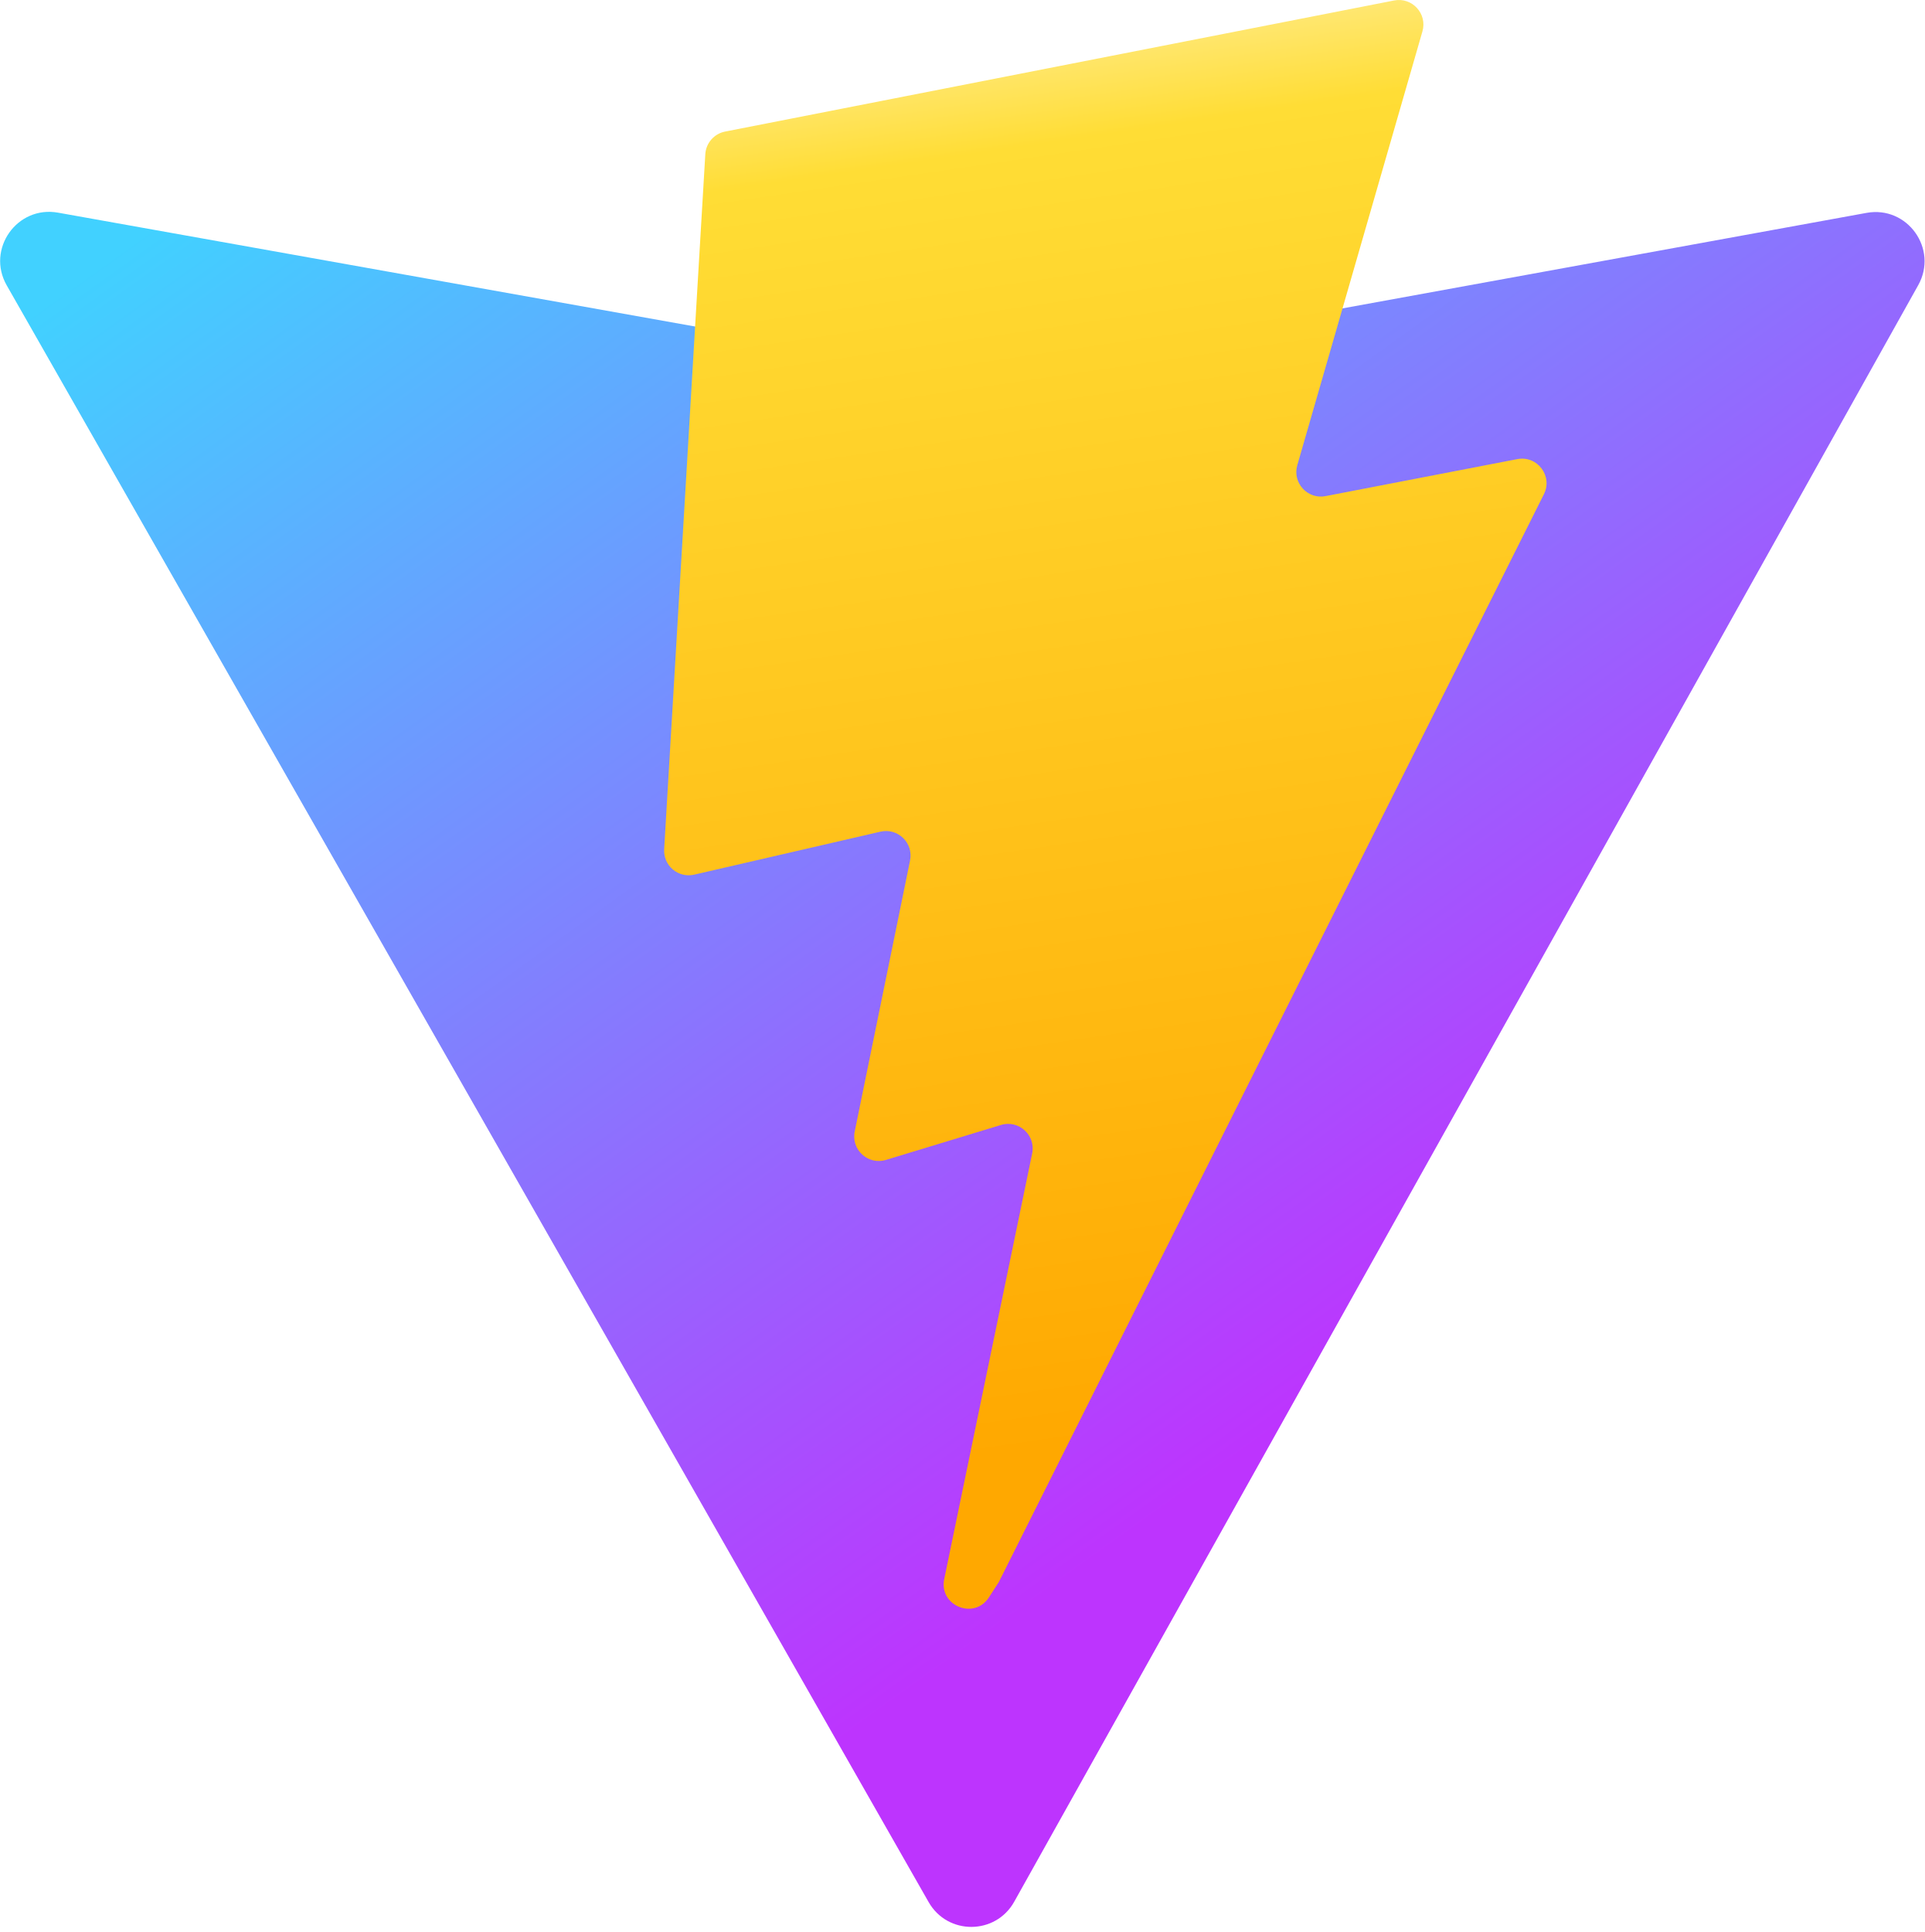
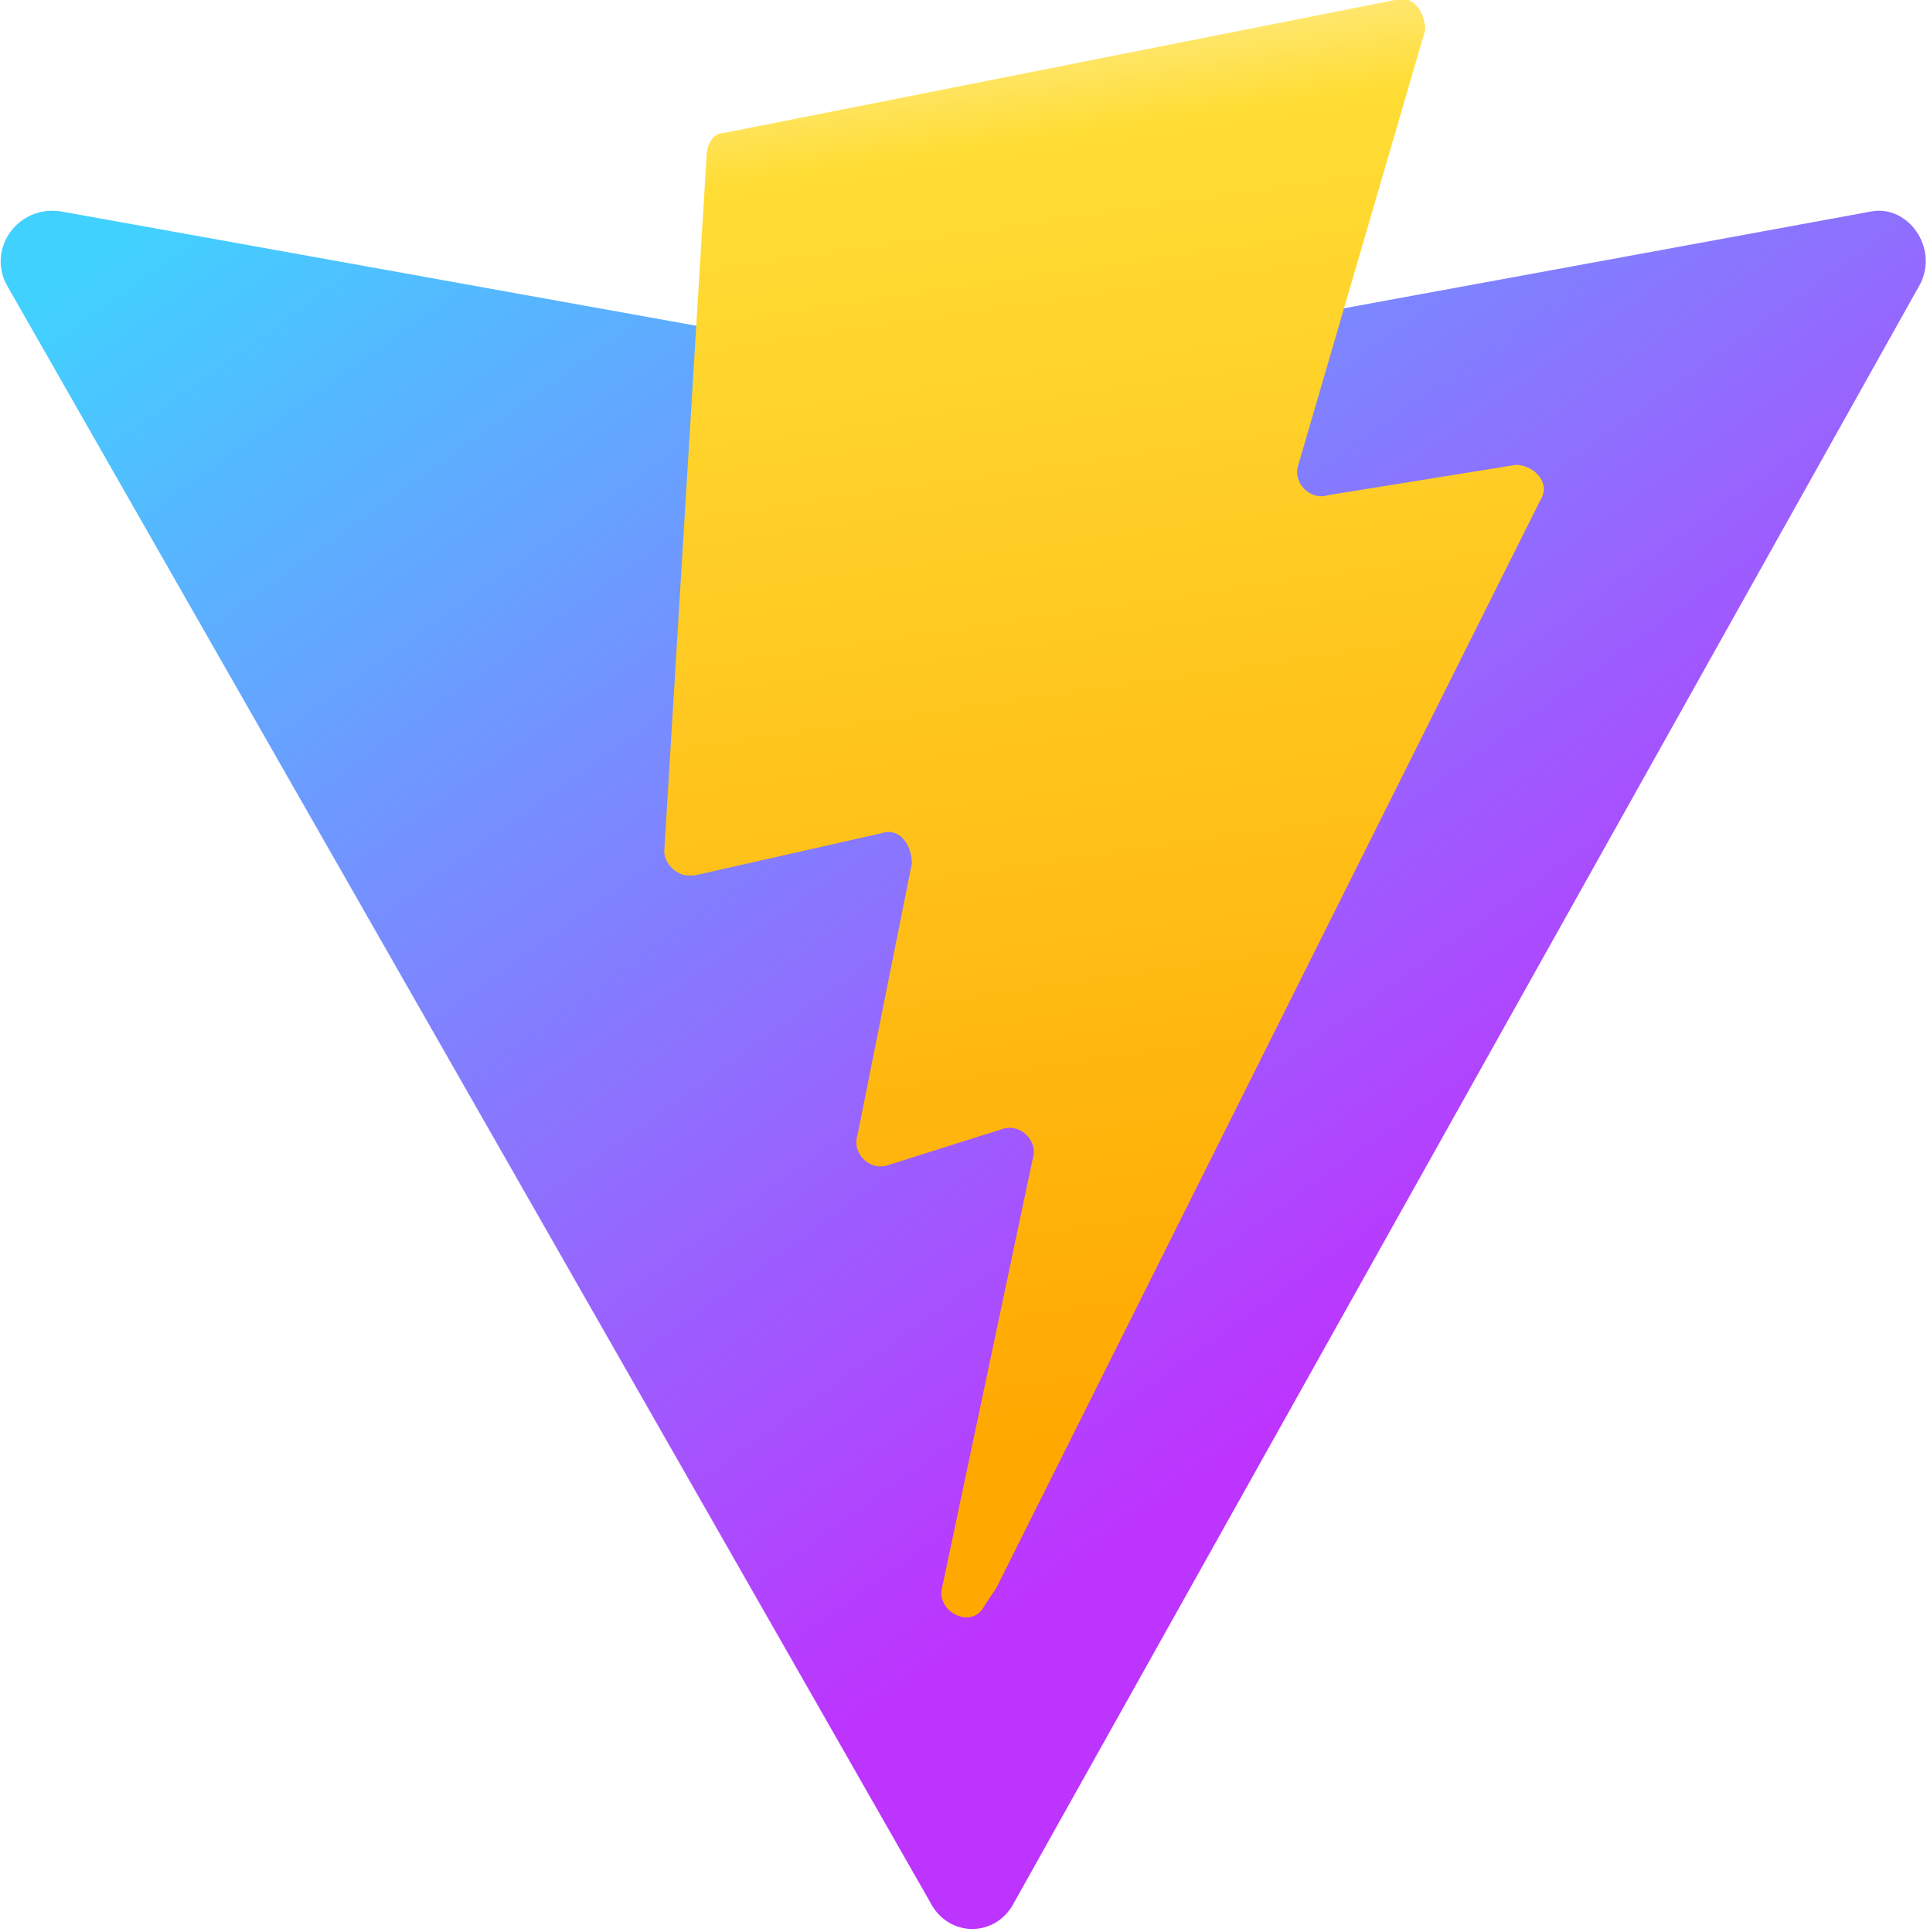
- <svg xmlns="http://www.w3.org/2000/svg" aria-hidden="true" role="img" class="iconify iconify--logos" width="31.88" height="32" preserveAspectRatio="xMidYMid meet" viewBox="0 0 256 257">
-   <defs>
-     <linearGradient id="IconifyId1813088fe1fbc01fb466" x1="-.828%" x2="57.636%" y1="7.652%" y2="78.411%">
-       <stop offset="0%" stop-color="#41D1FF" />
-       <stop offset="100%" stop-color="#BD34FE" />
-     </linearGradient>
-     <linearGradient id="IconifyId1813088fe1fbc01fb467" x1="43.376%" x2="50.316%" y1="2.242%" y2="89.03%">
-       <stop offset="0%" stop-color="#FFEA83" />
-       <stop offset="8.333%" stop-color="#FFDD35" />
-       <stop offset="100%" stop-color="#FFA800" />
-     </linearGradient>
-   </defs>
-   <path fill="url(#IconifyId1813088fe1fbc01fb466)" d="M255.153 37.938L134.897 252.976c-2.483 4.44-8.862 4.466-11.382.048L.875 37.958c-2.746-4.814 1.371-10.646 6.827-9.67l120.385 21.517a6.537 6.537 0 0 0 2.322-.004l117.867-21.483c5.438-.991 9.574 4.796 6.877 9.62Z" />
-   <path fill="url(#IconifyId1813088fe1fbc01fb467)" d="M185.432.063L96.44 17.501a3.268 3.268 0 0 0-2.634 3.014l-5.474 92.456a3.268 3.268 0 0 0 3.997 3.378l24.777-5.718c2.318-.535 4.413 1.507 3.936 3.838l-7.361 36.047c-.495 2.426 1.782 4.5 4.151 3.78l15.304-4.649c2.372-.72 4.652 1.36 4.15 3.788l-11.698 56.621c-.732 3.542 3.979 5.473 5.943 2.437l1.313-2.028l72.516-144.72c1.215-2.423-.88-5.186-3.54-4.672l-25.505 4.922c-2.396.462-4.435-1.77-3.759-4.114l16.646-57.705c.677-2.35-1.37-4.583-3.769-4.113Z" />
+ <svg xmlns="http://www.w3.org/2000/svg" version="1.1" id="Layer_1" x="0px" y="0px" viewBox="0 0 31.9 32" style="enable-background:new 0 0 31.9 32;" xml:space="preserve">
+   <style type="text/css">
+ 	.st0{fill:url(#SVGID_1_);}
+ 	.st1{fill:url(#SVGID_2_);}
+ </style>
+   <linearGradient id="SVGID_1_" gradientUnits="userSpaceOnUse" x1="-491.835" y1="307.156" x2="-491.25" y2="306.449" gradientTransform="matrix(31.8754 0 0 -28.4068 15684.728 8725.452)">
+     <stop offset="0" style="stop-color:#41D1FF" />
+     <stop offset="1" style="stop-color:#BD34FE" />
+   </linearGradient>
+   <path class="st0" d="M31.8,4.7l-15,26.8c-0.3,0.6-1.1,0.6-1.4,0L0.1,4.7C-0.2,4.1,0.3,3.4,1,3.5l15,2.7c0.1,0,0.2,0,0.3,0l14.7-2.7  C31.6,3.4,32.1,4.1,31.8,4.7z" />
+   <linearGradient id="SVGID_2_" gradientUnits="userSpaceOnUse" x1="-472.776" y1="306.36" x2="-472.707" y2="305.492" gradientTransform="matrix(14.6164 0 0 -26.6459 6928.107 8163.739)">
+     <stop offset="0" style="stop-color:#FFEA83" />
+     <stop offset="8.333001e-02" style="stop-color:#FFDD35" />
+     <stop offset="1" style="stop-color:#FFA800" />
+   </linearGradient>
+   <path class="st1" d="M23.1,0L12,2.2c-0.2,0-0.3,0.2-0.3,0.4L11,14.1c0,0.2,0.2,0.4,0.4,0.4c0,0,0.1,0,0.1,0l3.1-0.7  c0.3-0.1,0.5,0.2,0.5,0.5l-0.9,4.5c-0.1,0.3,0.2,0.6,0.5,0.5l1.9-0.6c0.3-0.1,0.6,0.2,0.5,0.5l-1.5,7.1c-0.1,0.4,0.5,0.7,0.7,0.3  l0.2-0.3l9-18c0.2-0.3-0.1-0.6-0.4-0.6L22,8.2c-0.3,0.1-0.6-0.2-0.5-0.5l2.1-7.2C23.6,0.2,23.4-0.1,23.1,0L23.1,0z" />
</svg>
